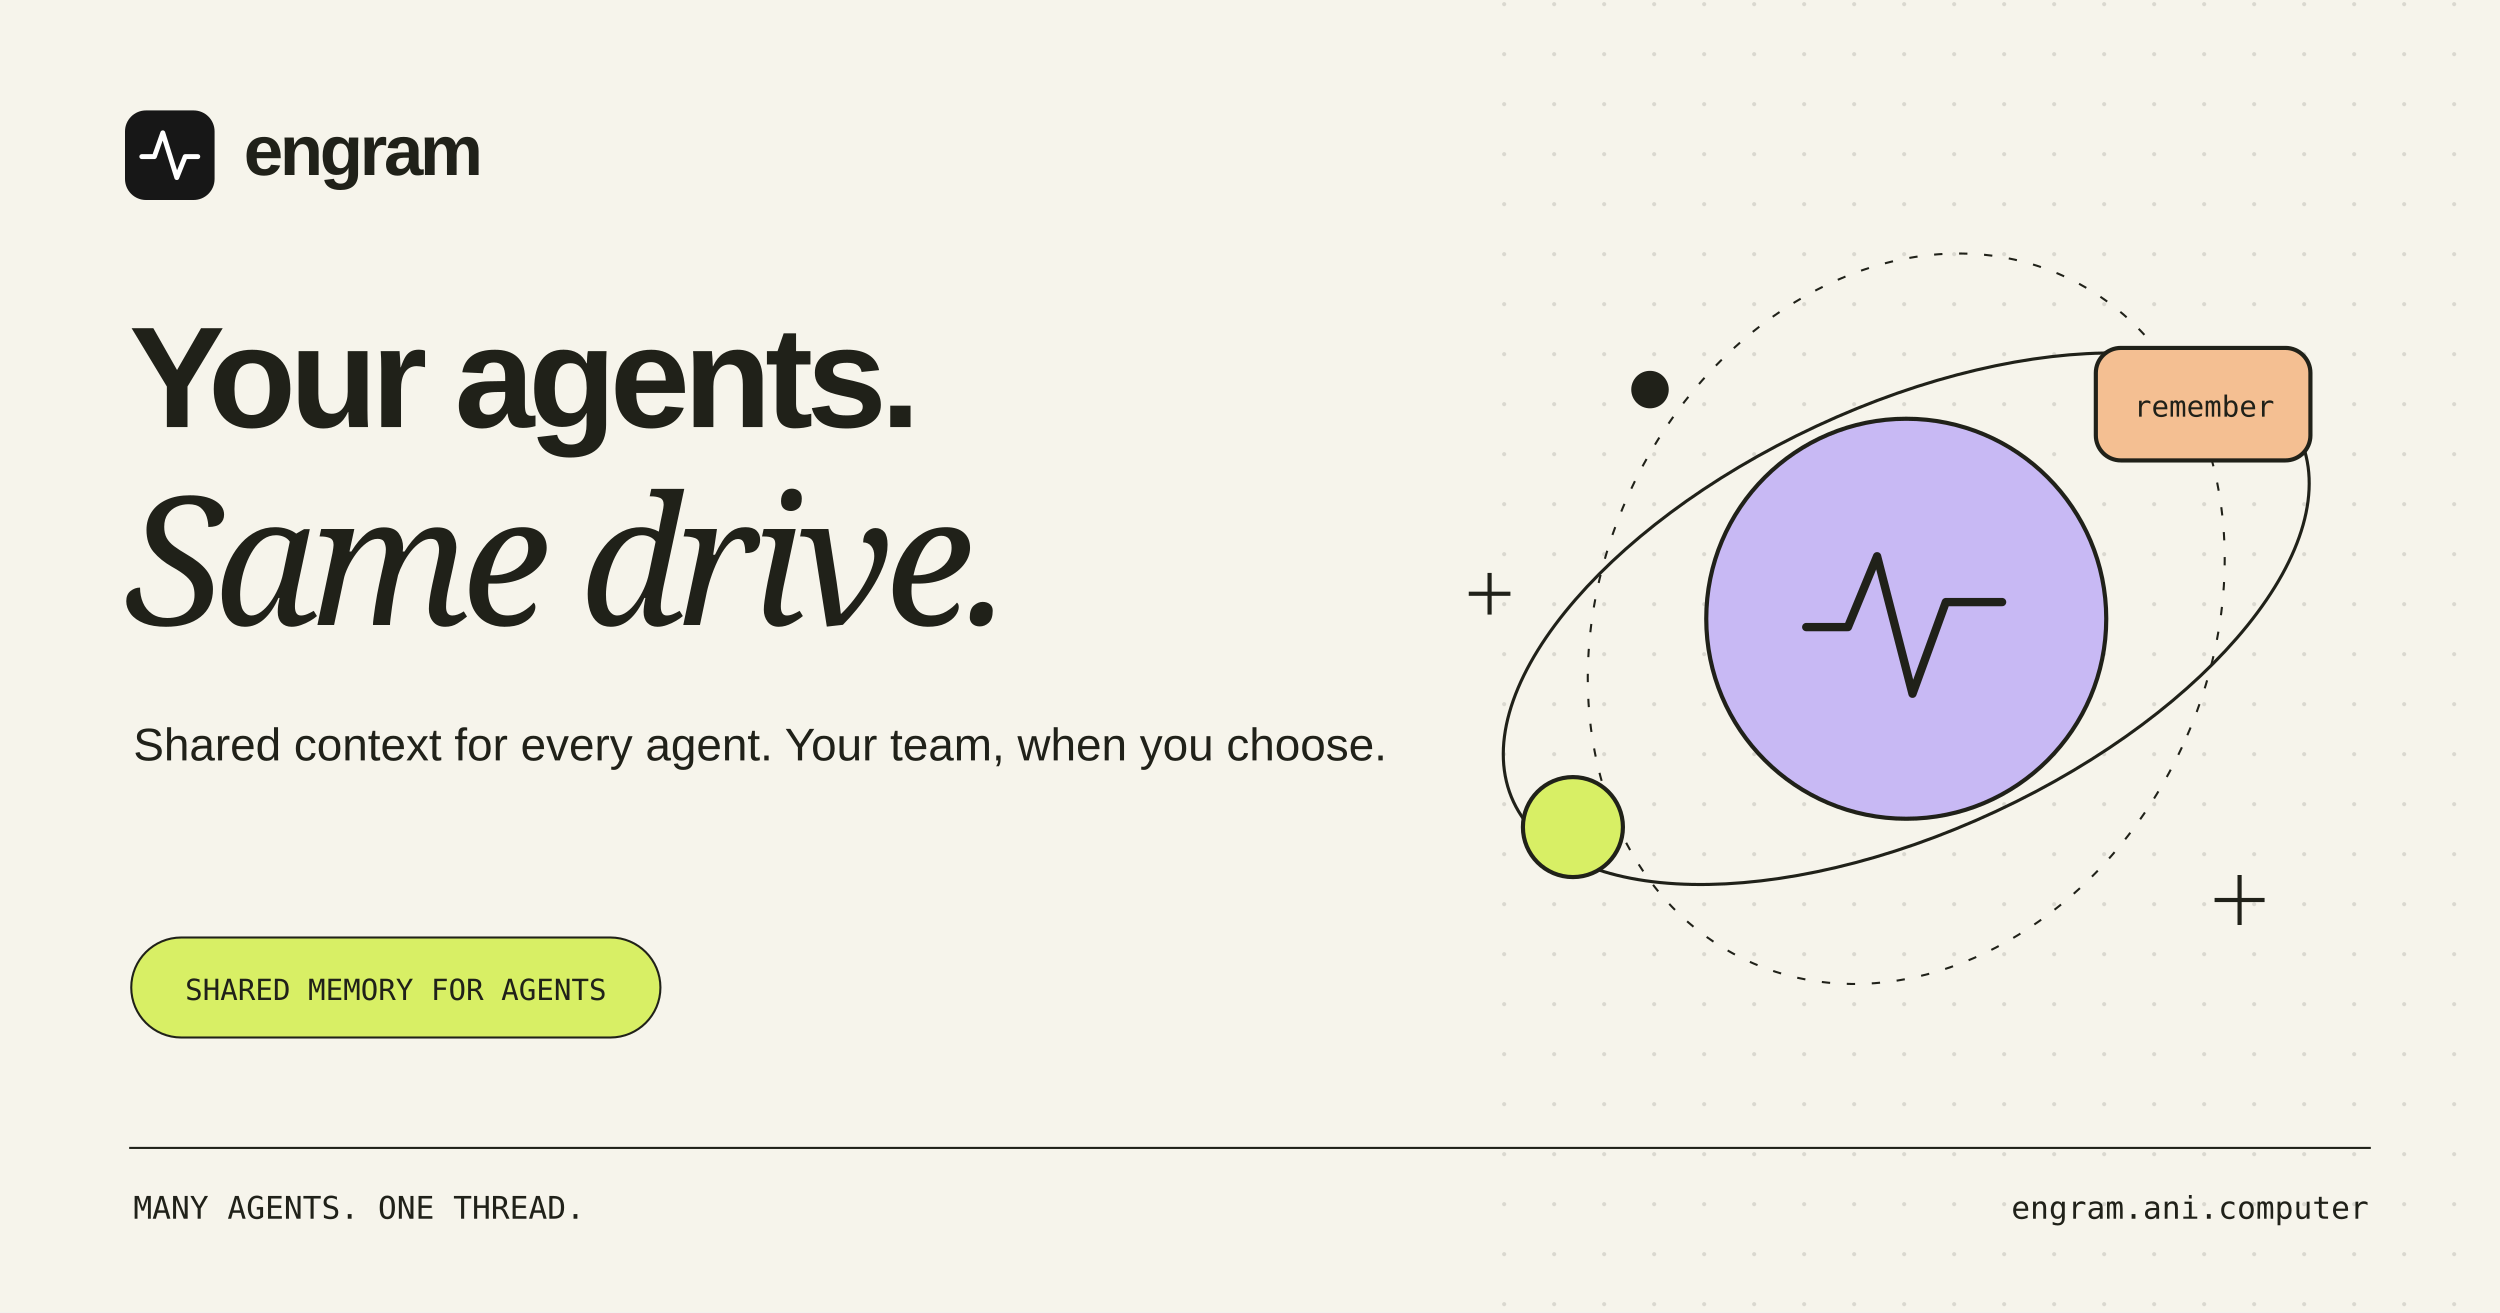
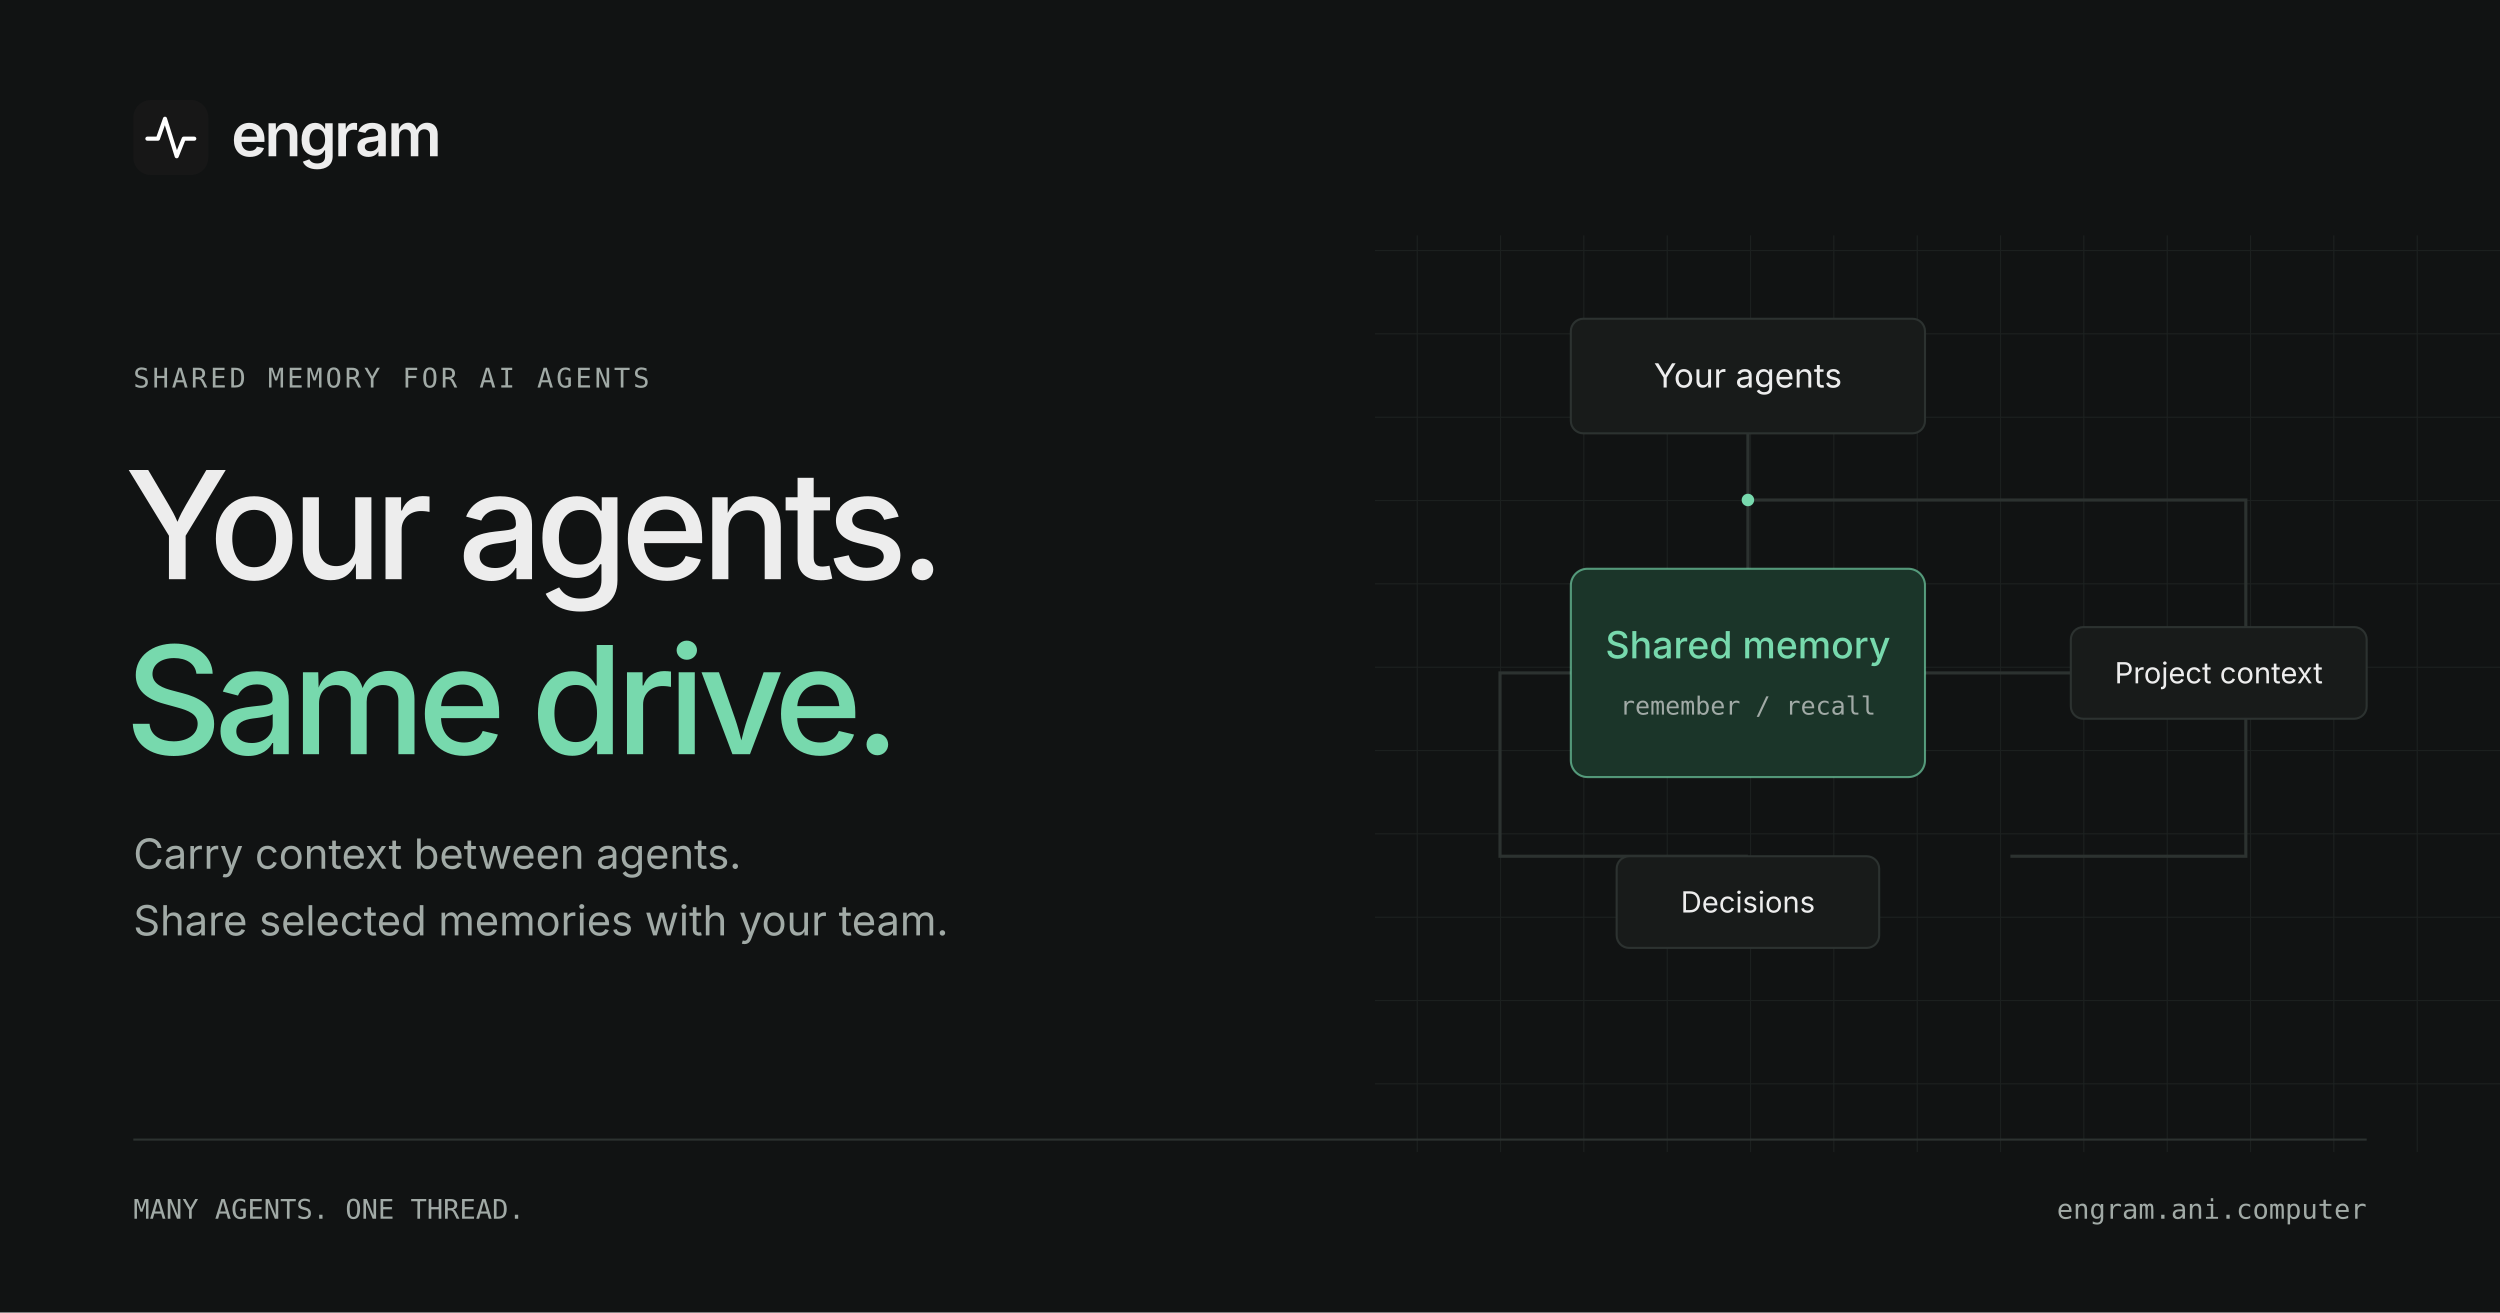
<svg xmlns="http://www.w3.org/2000/svg" width="1200" height="630" viewBox="0 0 1200 630">
  <defs>
-     <pattern id="dots" width="24" height="24" patternUnits="userSpaceOnUse">
-       <circle cx="2" cy="2" r="1" fill="#202119" opacity=".13" />
+     <pattern id="grid" width="40" height="40" patternUnits="userSpaceOnUse">
+       <path d="M40 0H0V40" fill="none" stroke="#2c3230" stroke-opacity=".45" />
    </pattern>
  </defs>
-   <rect width="1200" height="630" fill="#f6f4eb" />
-   <rect x="700" width="500" height="630" fill="url(#dots)" />
-   <svg x="60" y="53" width="43" height="43" viewBox="0 0 64 64" fill="none">
+   <rect width="1200" height="630" fill="#111313" />
+   <rect x="660" y="113" width="540" height="440" fill="url(#grid)" />
+   <svg x="64" y="48" width="36" height="36" viewBox="0 0 64 64" fill="none">
    <rect width="64" height="64" rx="15" fill="#171717" />
    <path d="M12 33h9l6-17 10 32 6-15h9" stroke="#fff" stroke-width="3.5" stroke-linecap="round" stroke-linejoin="round" />
  </svg>
-   <text x="117" y="84" fill="#202119" font-family="Arial,sans-serif" font-size="34" font-weight="700" letter-spacing="-1.6">engram</text>
-   <text x="62" y="205" fill="#202119" font-family="Arial,sans-serif" font-size="69" font-weight="700" letter-spacing="-3">Your agents.</text>
-   <text x="60" y="300" fill="#202119" font-family="Georgia,serif" font-style="italic" font-size="86" letter-spacing="-4">Same drive.</text>
-   <text x="64" y="365" fill="#202119" font-family="Arial,sans-serif" font-size="22">Shared context for every agent. Your team, when you choose.</text>
-   <rect x="63" y="450" width="254" height="48" rx="24" fill="#d8ef65" stroke="#202119" />
-   <text x="190" y="480" text-anchor="middle" fill="#202119" font-family="monospace" font-size="14">SHARED MEMORY FOR AGENTS</text>
-   <g transform="translate(915 297)">
-     <ellipse rx="208" ry="102" transform="rotate(-25)" fill="none" stroke="#202119" stroke-width="1.5" />
-     <ellipse rx="146" ry="181" transform="rotate(25)" fill="none" stroke="#202119" stroke-dasharray="4 8" />
-     <circle r="96" fill="#c8b9f4" stroke="#202119" stroke-width="2" />
-     <path d="M-48 4h20l14-34L3 36 19-8h27" fill="none" stroke="#202119" stroke-width="4" stroke-linecap="round" stroke-linejoin="round" />
-     <circle cx="-160" cy="100" r="24" fill="#d8ef65" stroke="#202119" stroke-width="2" />
-     <rect x="91" y="-130" width="103" height="54" rx="12" fill="#f4bf92" stroke="#202119" stroke-width="2" />
-     <text x="143" y="-97" text-anchor="middle" fill="#202119" font-family="monospace" font-size="14">remember</text>
-     <circle cx="-123" cy="-110" r="9" fill="#202119" />
-     <path d="M160 123v24m-12-12h24M-200-22v20m-10-10h20" stroke="#202119" stroke-width="2" />
+   <g font-family="Inter,Arial,sans-serif">
+     <text x="111" y="75" fill="#ededed" font-size="29" font-weight="600" letter-spacing="-1.2">engram</text>
+     <text x="64" y="186" fill="#a1aaa6" font-family="monospace" font-size="13" letter-spacing="1.4">SHARED MEMORY FOR AI AGENTS</text>
+     <text x="60" y="278" fill="#ededed" font-size="72" font-weight="550" letter-spacing="-3.6">Your agents.</text>
+     <text x="60" y="362" fill="#77d9ad" font-size="72" font-weight="550" letter-spacing="-3.6">Same drive.</text>
+     <text x="64" y="417" fill="#a1aaa6" font-size="20">Carry context between agents.</text>
+     <text x="64" y="449" fill="#a1aaa6" font-size="20">Share selected memories with your team.</text>
+     <g fill="none" stroke="#2c3230" stroke-width="1.5">
+       <path d="M839 208v65m-63 50H720v88h119m63-88h176v88H965" />
+       <path d="M839 240h239v61" />
+     </g>
+     <rect x="754" y="153" width="170" height="55" rx="6" fill="#181b1a" stroke="#2c3230" />
+     <text x="839" y="186" fill="#ededed" font-size="16" text-anchor="middle">Your agents</text>
+     <rect x="754" y="273" width="170" height="100" rx="8" fill="#1b3529" stroke="#77d9ad" stroke-opacity=".65" />
+     <text x="839" y="316" fill="#77d9ad" font-size="18" text-anchor="middle" font-weight="550">Shared memory</text>
+     <text x="839" y="343" fill="#a1aaa6" font-family="monospace" font-size="12" text-anchor="middle">remember / recall</text>
+     <rect x="994" y="301" width="142" height="44" rx="6" fill="#181b1a" stroke="#2c3230" />
+     <text x="1065" y="328" fill="#ededed" font-size="14" text-anchor="middle">Project context</text>
+     <rect x="776" y="411" width="126" height="44" rx="6" fill="#181b1a" stroke="#2c3230" />
+     <text x="839" y="438" fill="#ededed" font-size="14" text-anchor="middle">Decisions</text>
+     <circle cx="839" cy="240" r="3" fill="#77d9ad" />
+     <path d="M64 547h1072" stroke="#2c3230" />
+     <text x="64" y="585" fill="#a1aaa6" font-family="monospace" font-size="13">MANY AGENTS. ONE THREAD.</text>
+     <text x="1136" y="585" text-anchor="end" fill="#a1aaa6" font-family="monospace" font-size="13">engram.ani.computer</text>
  </g>
-   <path d="M62 551h1076" stroke="#202119" stroke-width="1" />
-   <text x="64" y="585" fill="#202119" font-family="monospace" font-size="15">MANY AGENTS. ONE THREAD.</text>
-   <text x="1137" y="585" text-anchor="end" fill="#202119" font-family="monospace" font-size="15">engram.ani.computer</text>
</svg>
